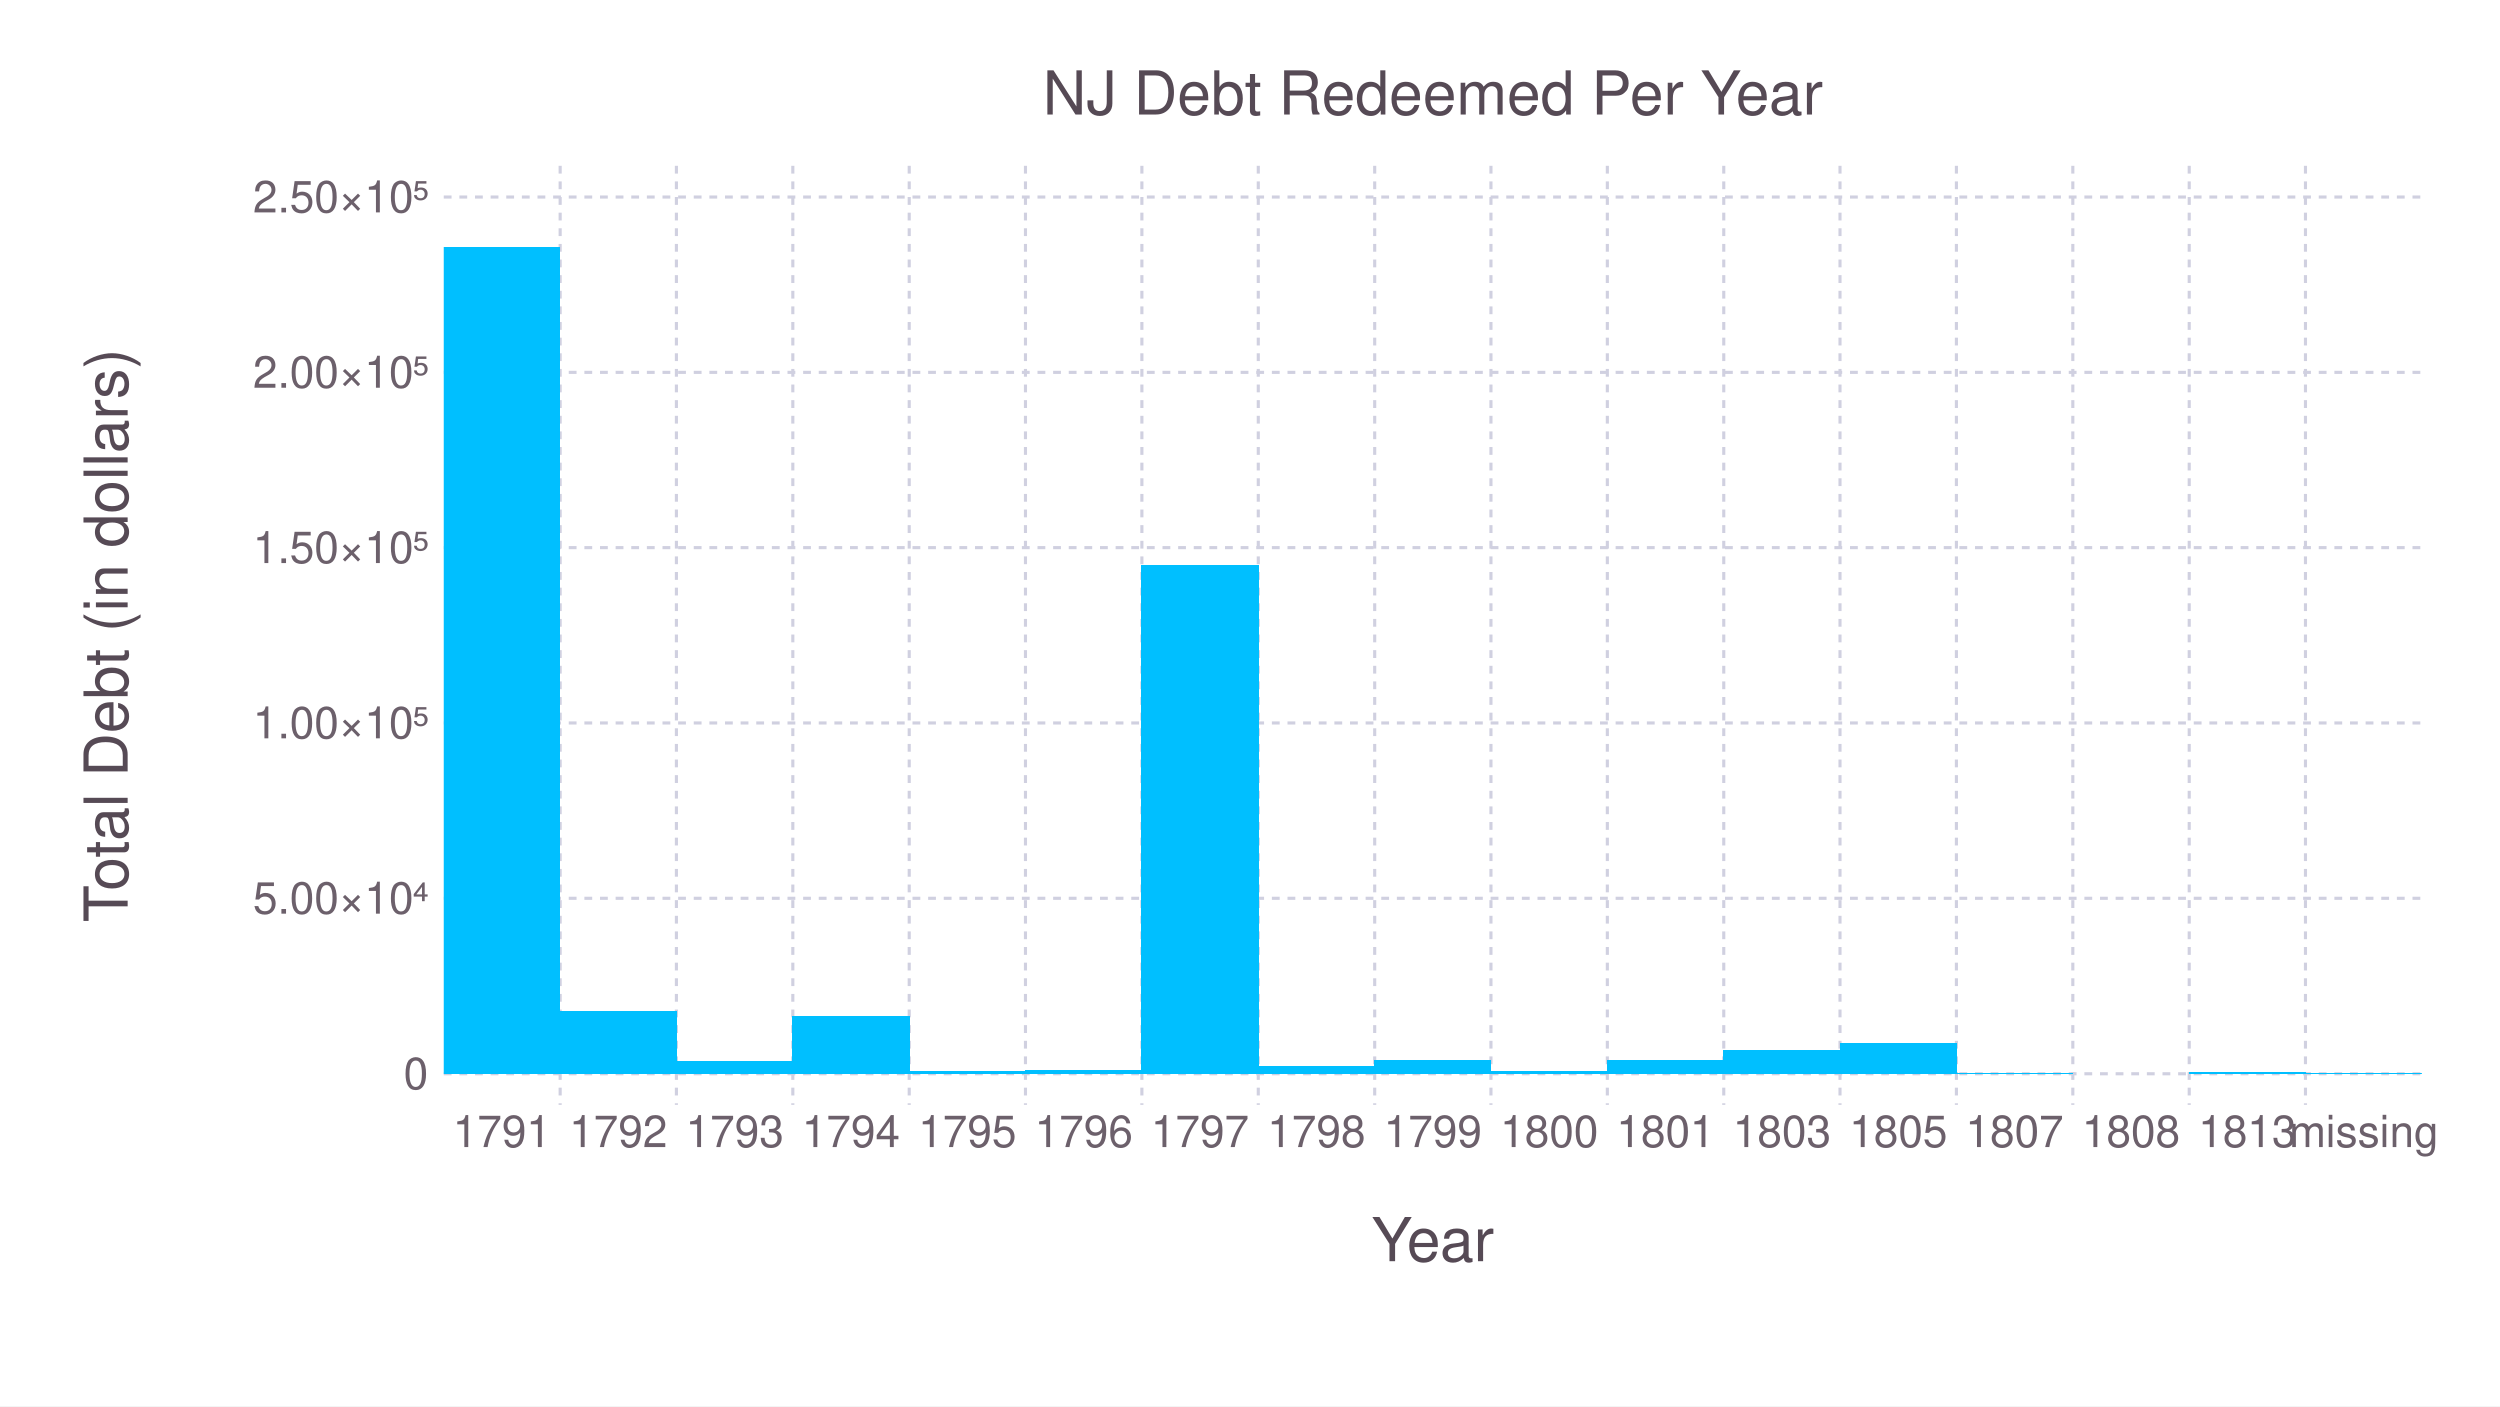
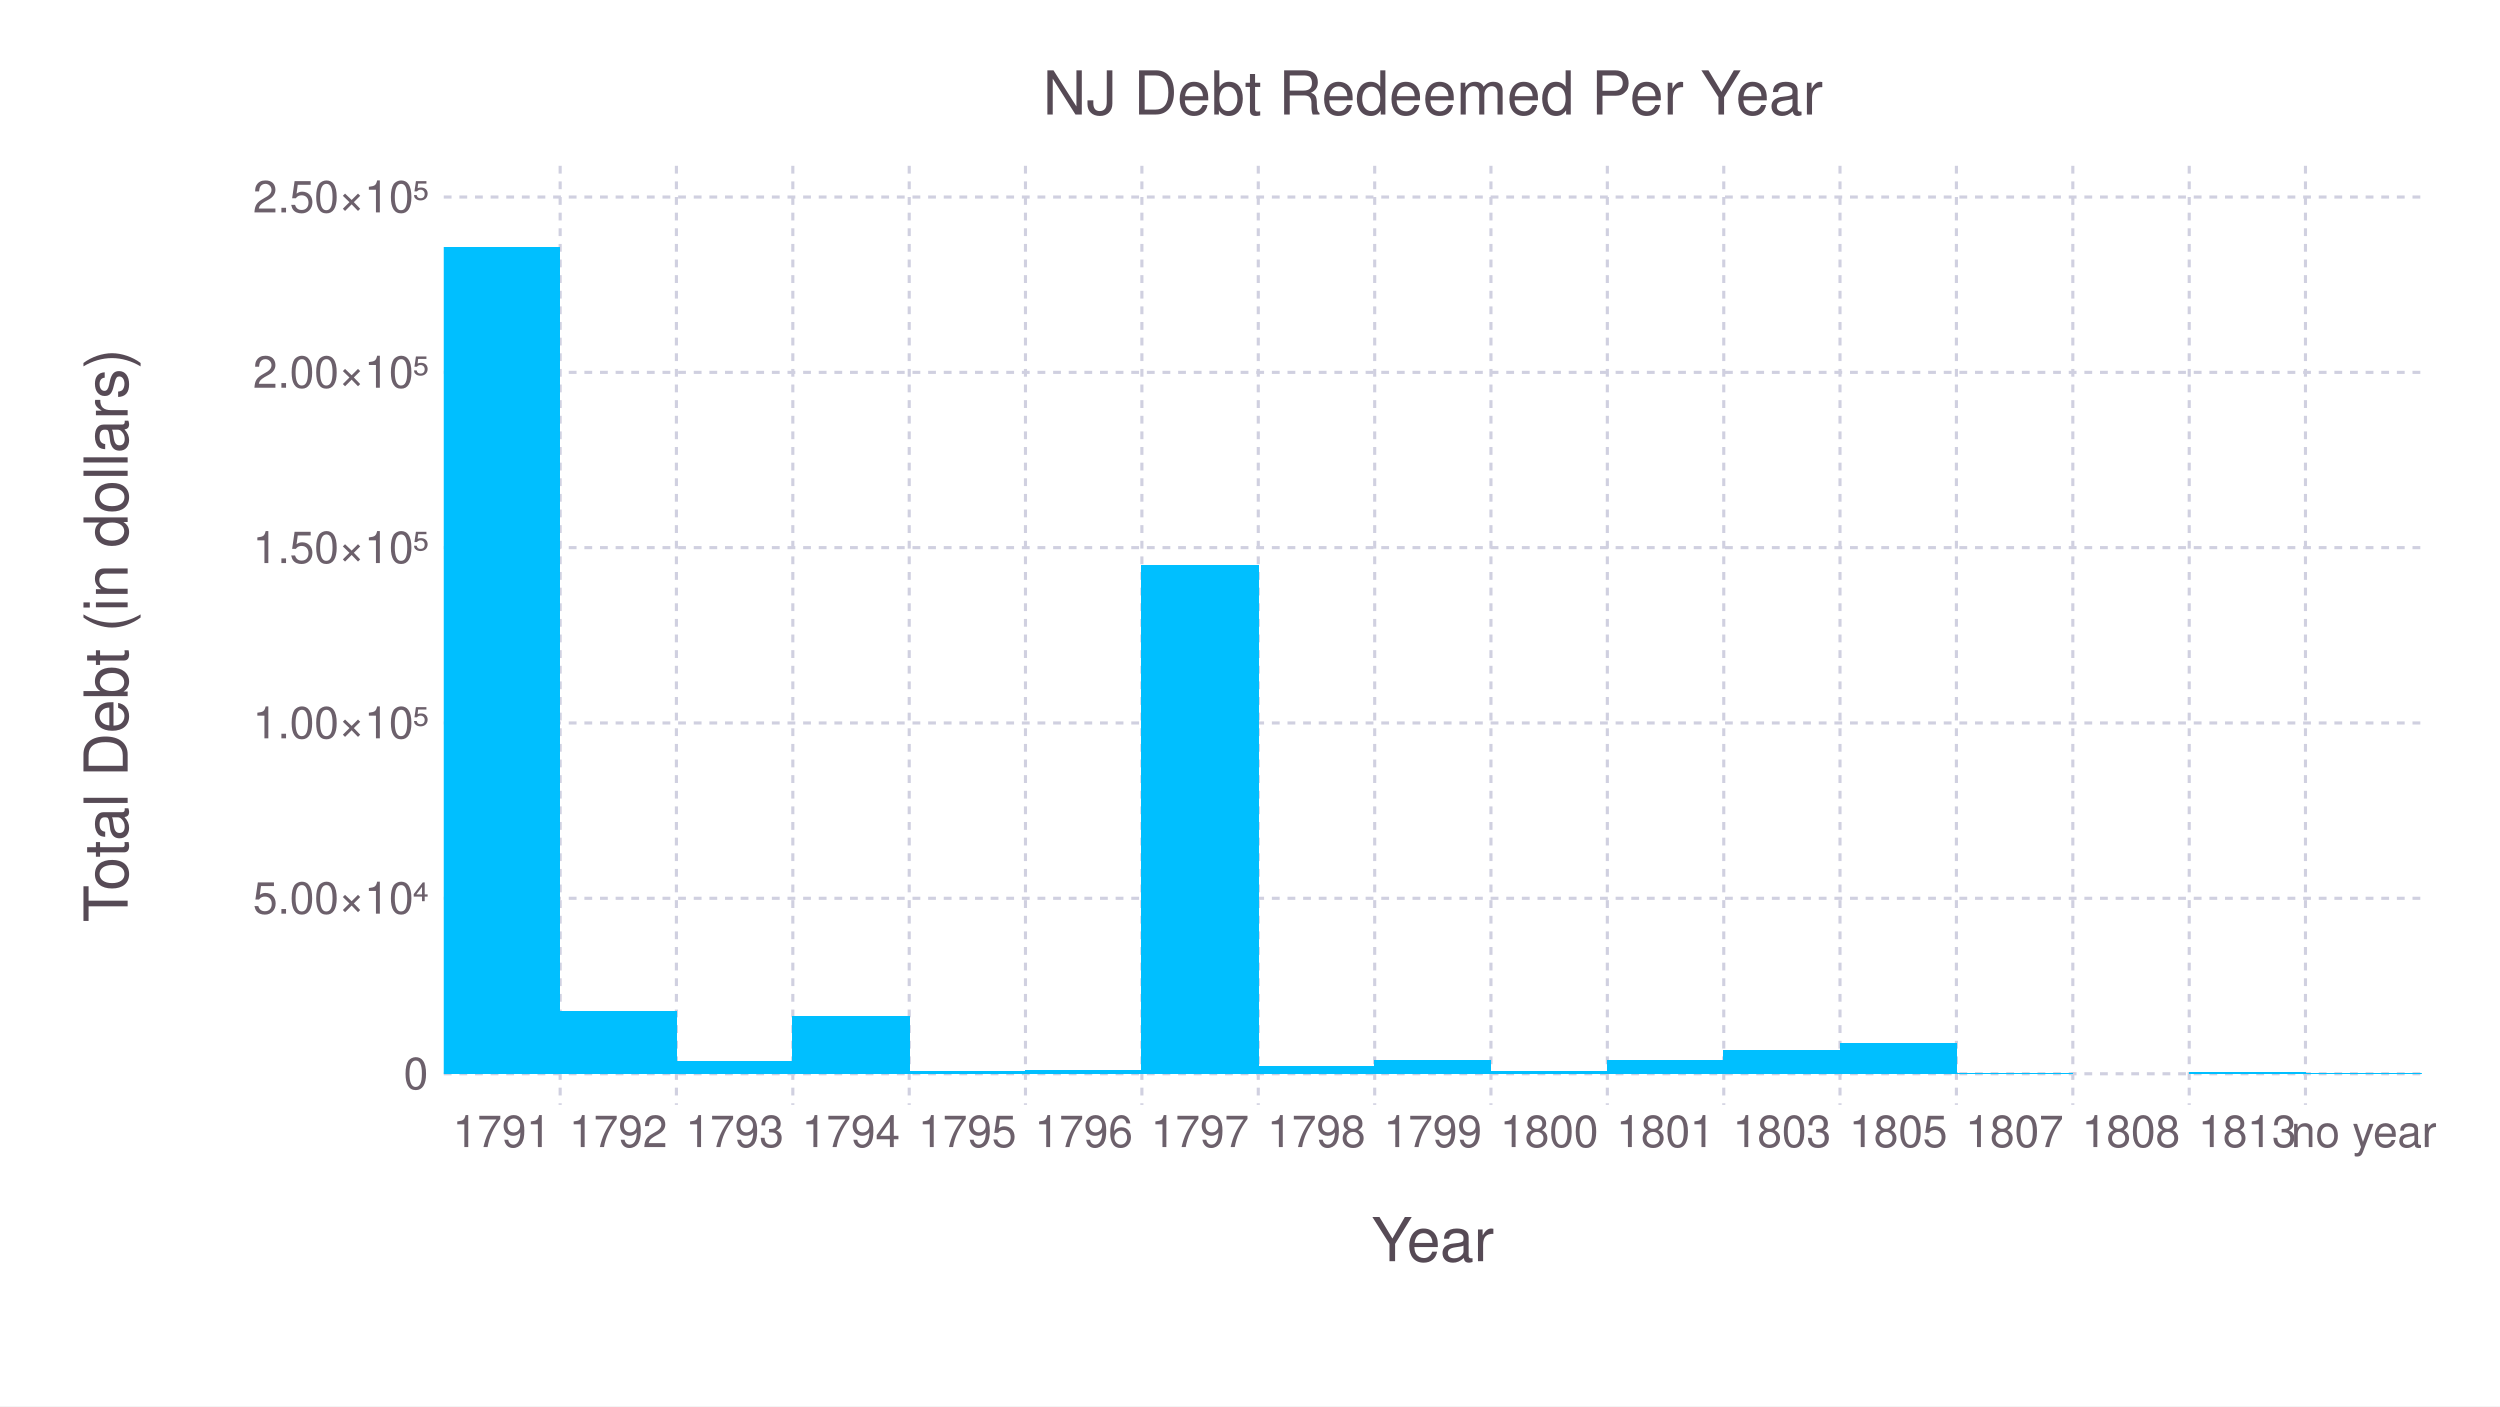
<svg xmlns="http://www.w3.org/2000/svg" version="1.2" width="160mm" height="90mm" viewBox="0 0 160 90" stroke="none" fill="#000000" stroke-width="0.3" font-size="3.88">
  <defs>
    <marker id="arrow" markerWidth="15" markerHeight="7" refX="5" refY="3.5" orient="auto" markerUnits="strokeWidth">
      <path d="M0,0 L15,3.5 L0,7 z" stroke="context-stroke" fill="context-stroke" />
    </marker>
  </defs>
-   <g stroke="#000000" stroke-opacity="0.000" fill="#FFFFFF" id="img-b54103d5-1">
+   <g stroke="#000000" stroke-opacity="0.000" fill="#FFFFFF" id="img-108470a1-1">
    <g transform="translate(80,45)">
      <path d="M-80,-45 L80,-45 80,45 -80,45  z" class="primitive" />
    </g>
  </g>
-   <g class="plotroot yscalable" id="img-b54103d5-2">
-     <g font-size="3.88" font-family="'PT Sans','Helvetica Neue','Helvetica',sans-serif" fill="#564A55" stroke="#000000" stroke-opacity="0.000" id="img-b54103d5-3">
+   <g class="plotroot yscalable" id="img-108470a1-2">
+     <g font-size="3.88" font-family="'PT Sans','Helvetica Neue','Helvetica',sans-serif" fill="#564A55" stroke="#000000" stroke-opacity="0.000" id="img-108470a1-3">
      <g transform="translate(91.7,78.39)">
        <g class="primitive">
          <text text-anchor="middle" dy="0.6em">Year</text>
        </g>
      </g>
    </g>
-     <g class="guide xlabels" font-size="2.82" font-family="'PT Sans Caption','Helvetica Neue','Helvetica',sans-serif" fill="#6C606B" id="img-b54103d5-4">
+     <g class="guide xlabels" font-size="2.82" font-family="'PT Sans Caption','Helvetica Neue','Helvetica',sans-serif" fill="#6C606B" id="img-108470a1-4">
      <g transform="translate(32.12,71.72)">
        <g class="primitive">
          <text text-anchor="middle" dy="0.6em">1791</text>
        </g>
      </g>
      <g transform="translate(39.57,71.72)">
        <g class="primitive">
          <text text-anchor="middle" dy="0.6em">1792</text>
        </g>
      </g>
      <g transform="translate(47.02,71.72)">
        <g class="primitive">
          <text text-anchor="middle" dy="0.6em">1793</text>
        </g>
      </g>
      <g transform="translate(54.46,71.72)">
        <g class="primitive">
          <text text-anchor="middle" dy="0.6em">1794</text>
        </g>
      </g>
      <g transform="translate(61.91,71.72)">
        <g class="primitive">
          <text text-anchor="middle" dy="0.6em">1795</text>
        </g>
      </g>
      <g transform="translate(69.36,71.72)">
        <g class="primitive">
          <text text-anchor="middle" dy="0.6em">1796</text>
        </g>
      </g>
      <g transform="translate(76.8,71.72)">
        <g class="primitive">
          <text text-anchor="middle" dy="0.6em">1797</text>
        </g>
      </g>
      <g transform="translate(84.25,71.72)">
        <g class="primitive">
          <text text-anchor="middle" dy="0.6em">1798</text>
        </g>
      </g>
      <g transform="translate(91.7,71.72)">
        <g class="primitive">
          <text text-anchor="middle" dy="0.6em">1799</text>
        </g>
      </g>
      <g transform="translate(99.15,71.72)">
        <g class="primitive">
          <text text-anchor="middle" dy="0.6em">1800</text>
        </g>
      </g>
      <g transform="translate(106.59,71.72)">
        <g class="primitive">
          <text text-anchor="middle" dy="0.6em">1801</text>
        </g>
      </g>
      <g transform="translate(114.04,71.72)">
        <g class="primitive">
          <text text-anchor="middle" dy="0.6em">1803</text>
        </g>
      </g>
      <g transform="translate(121.49,71.72)">
        <g class="primitive">
          <text text-anchor="middle" dy="0.6em">1805</text>
        </g>
      </g>
      <g transform="translate(128.93,71.72)">
        <g class="primitive">
          <text text-anchor="middle" dy="0.6em">1807</text>
        </g>
      </g>
      <g transform="translate(136.38,71.72)">
        <g class="primitive">
          <text text-anchor="middle" dy="0.6em">1808</text>
        </g>
      </g>
      <g transform="translate(143.83,71.72)">
        <g class="primitive">
          <text text-anchor="middle" dy="0.6em">1813</text>
        </g>
      </g>
      <g transform="translate(151.28,71.72)">
        <g class="primitive">
-           <text text-anchor="middle" dy="0.6em">missing</text>
-         </g>
-       </g>
-     </g>
-     <g clip-path="url(#img-b54103d5-5)">
-       <g id="img-b54103d5-6">
-         <g pointer-events="visible" stroke-width="0.3" fill="#000000" fill-opacity="0.000" stroke="#000000" stroke-opacity="0.000" class="guide background" id="img-b54103d5-7">
-           <g transform="translate(91.7,40.66)" id="img-b54103d5-8">
+           <text text-anchor="middle" dy="0.6em">no year</text>
+         </g>
+       </g>
+     </g>
+     <g clip-path="url(#img-108470a1-5)">
+       <g id="img-108470a1-6">
+         <g pointer-events="visible" stroke-width="0.3" fill="#000000" fill-opacity="0.000" stroke="#000000" stroke-opacity="0.000" class="guide background" id="img-108470a1-7">
+           <g transform="translate(91.7,40.66)" id="img-108470a1-8">
            <path d="M-63.3,-30.05 L63.3,-30.05 63.3,30.05 -63.3,30.05  z" class="primitive" />
          </g>
        </g>
-         <g class="guide ygridlines xfixed" stroke-dasharray="0.5,0.5" stroke-width="0.2" stroke="#D0D0E0" id="img-b54103d5-9">
-           <g transform="translate(91.7,68.72)" id="img-b54103d5-10">
-             <path fill="none" d="M-63.3,0 L63.3,0 " class="primitive" />
-           </g>
-           <g transform="translate(91.7,57.49)" id="img-b54103d5-11">
-             <path fill="none" d="M-63.3,0 L63.3,0 " class="primitive" />
-           </g>
-           <g transform="translate(91.7,46.27)" id="img-b54103d5-12">
-             <path fill="none" d="M-63.3,0 L63.3,0 " class="primitive" />
-           </g>
-           <g transform="translate(91.7,35.05)" id="img-b54103d5-13">
-             <path fill="none" d="M-63.3,0 L63.3,0 " class="primitive" />
-           </g>
-           <g transform="translate(91.7,23.83)" id="img-b54103d5-14">
-             <path fill="none" d="M-63.3,0 L63.3,0 " class="primitive" />
-           </g>
-           <g transform="translate(91.7,12.61)" id="img-b54103d5-15">
-             <path fill="none" d="M-63.3,0 L63.3,0 " class="primitive" />
-           </g>
-         </g>
-         <g class="guide xgridlines yfixed" stroke-dasharray="0.5,0.5" stroke-width="0.2" stroke="#D0D0E0" id="img-b54103d5-16">
-           <g transform="translate(35.85,40.66)" id="img-b54103d5-17">
-             <path fill="none" d="M0,-30.05 L0,30.05 " class="primitive" />
-           </g>
-           <g transform="translate(43.29,40.66)" id="img-b54103d5-18">
-             <path fill="none" d="M0,-30.05 L0,30.05 " class="primitive" />
-           </g>
-           <g transform="translate(50.74,40.66)" id="img-b54103d5-19">
-             <path fill="none" d="M0,-30.05 L0,30.05 " class="primitive" />
-           </g>
-           <g transform="translate(58.19,40.66)" id="img-b54103d5-20">
-             <path fill="none" d="M0,-30.05 L0,30.05 " class="primitive" />
-           </g>
-           <g transform="translate(65.63,40.66)" id="img-b54103d5-21">
-             <path fill="none" d="M0,-30.05 L0,30.05 " class="primitive" />
-           </g>
-           <g transform="translate(73.08,40.66)" id="img-b54103d5-22">
-             <path fill="none" d="M0,-30.05 L0,30.05 " class="primitive" />
-           </g>
-           <g transform="translate(80.53,40.66)" id="img-b54103d5-23">
-             <path fill="none" d="M0,-30.05 L0,30.05 " class="primitive" />
-           </g>
-           <g transform="translate(87.98,40.66)" id="img-b54103d5-24">
-             <path fill="none" d="M0,-30.05 L0,30.05 " class="primitive" />
-           </g>
-           <g transform="translate(95.42,40.66)" id="img-b54103d5-25">
-             <path fill="none" d="M0,-30.05 L0,30.05 " class="primitive" />
-           </g>
-           <g transform="translate(102.87,40.66)" id="img-b54103d5-26">
-             <path fill="none" d="M0,-30.05 L0,30.05 " class="primitive" />
-           </g>
-           <g transform="translate(110.32,40.66)" id="img-b54103d5-27">
-             <path fill="none" d="M0,-30.05 L0,30.05 " class="primitive" />
-           </g>
-           <g transform="translate(117.76,40.66)" id="img-b54103d5-28">
-             <path fill="none" d="M0,-30.05 L0,30.05 " class="primitive" />
-           </g>
-           <g transform="translate(125.21,40.66)" id="img-b54103d5-29">
-             <path fill="none" d="M0,-30.05 L0,30.05 " class="primitive" />
-           </g>
-           <g transform="translate(132.66,40.66)" id="img-b54103d5-30">
-             <path fill="none" d="M0,-30.05 L0,30.05 " class="primitive" />
-           </g>
-           <g transform="translate(140.11,40.66)" id="img-b54103d5-31">
-             <path fill="none" d="M0,-30.05 L0,30.05 " class="primitive" />
-           </g>
-           <g transform="translate(147.55,40.66)" id="img-b54103d5-32">
-             <path fill="none" d="M0,-30.05 L0,30.05 " class="primitive" />
-           </g>
-         </g>
-         <g class="plotpanel" id="img-b54103d5-33">
-           <g shape-rendering="crispEdges" stroke-width="0.3" id="img-b54103d5-34">
-             <g class="geometry" fill-opacity="1" stroke="#000000" stroke-opacity="0.000" fill="#00BFFF" id="img-b54103d5-35">
-               <g transform="translate(32.12,42.26)" id="img-b54103d5-36">
+         <g class="guide ygridlines xfixed" stroke-dasharray="0.5,0.5" stroke-width="0.2" stroke="#D0D0E0" id="img-108470a1-9">
+           <g transform="translate(91.7,68.72)" id="img-108470a1-10">
+             <path fill="none" d="M-63.3,0 L63.3,0 " class="primitive" />
+           </g>
+           <g transform="translate(91.7,57.49)" id="img-108470a1-11">
+             <path fill="none" d="M-63.3,0 L63.3,0 " class="primitive" />
+           </g>
+           <g transform="translate(91.7,46.27)" id="img-108470a1-12">
+             <path fill="none" d="M-63.3,0 L63.3,0 " class="primitive" />
+           </g>
+           <g transform="translate(91.7,35.05)" id="img-108470a1-13">
+             <path fill="none" d="M-63.3,0 L63.3,0 " class="primitive" />
+           </g>
+           <g transform="translate(91.7,23.83)" id="img-108470a1-14">
+             <path fill="none" d="M-63.3,0 L63.3,0 " class="primitive" />
+           </g>
+           <g transform="translate(91.7,12.61)" id="img-108470a1-15">
+             <path fill="none" d="M-63.3,0 L63.3,0 " class="primitive" />
+           </g>
+         </g>
+         <g class="guide xgridlines yfixed" stroke-dasharray="0.5,0.5" stroke-width="0.2" stroke="#D0D0E0" id="img-108470a1-16">
+           <g transform="translate(35.85,40.66)" id="img-108470a1-17">
+             <path fill="none" d="M0,-30.05 L0,30.05 " class="primitive" />
+           </g>
+           <g transform="translate(43.29,40.66)" id="img-108470a1-18">
+             <path fill="none" d="M0,-30.05 L0,30.05 " class="primitive" />
+           </g>
+           <g transform="translate(50.74,40.66)" id="img-108470a1-19">
+             <path fill="none" d="M0,-30.05 L0,30.05 " class="primitive" />
+           </g>
+           <g transform="translate(58.19,40.66)" id="img-108470a1-20">
+             <path fill="none" d="M0,-30.05 L0,30.05 " class="primitive" />
+           </g>
+           <g transform="translate(65.63,40.66)" id="img-108470a1-21">
+             <path fill="none" d="M0,-30.05 L0,30.05 " class="primitive" />
+           </g>
+           <g transform="translate(73.08,40.66)" id="img-108470a1-22">
+             <path fill="none" d="M0,-30.05 L0,30.05 " class="primitive" />
+           </g>
+           <g transform="translate(80.53,40.66)" id="img-108470a1-23">
+             <path fill="none" d="M0,-30.05 L0,30.05 " class="primitive" />
+           </g>
+           <g transform="translate(87.98,40.66)" id="img-108470a1-24">
+             <path fill="none" d="M0,-30.05 L0,30.05 " class="primitive" />
+           </g>
+           <g transform="translate(95.42,40.66)" id="img-108470a1-25">
+             <path fill="none" d="M0,-30.05 L0,30.05 " class="primitive" />
+           </g>
+           <g transform="translate(102.87,40.66)" id="img-108470a1-26">
+             <path fill="none" d="M0,-30.05 L0,30.05 " class="primitive" />
+           </g>
+           <g transform="translate(110.32,40.66)" id="img-108470a1-27">
+             <path fill="none" d="M0,-30.05 L0,30.05 " class="primitive" />
+           </g>
+           <g transform="translate(117.76,40.66)" id="img-108470a1-28">
+             <path fill="none" d="M0,-30.05 L0,30.05 " class="primitive" />
+           </g>
+           <g transform="translate(125.21,40.66)" id="img-108470a1-29">
+             <path fill="none" d="M0,-30.05 L0,30.05 " class="primitive" />
+           </g>
+           <g transform="translate(132.66,40.66)" id="img-108470a1-30">
+             <path fill="none" d="M0,-30.05 L0,30.05 " class="primitive" />
+           </g>
+           <g transform="translate(140.11,40.66)" id="img-108470a1-31">
+             <path fill="none" d="M0,-30.05 L0,30.05 " class="primitive" />
+           </g>
+           <g transform="translate(147.55,40.66)" id="img-108470a1-32">
+             <path fill="none" d="M0,-30.05 L0,30.05 " class="primitive" />
+           </g>
+         </g>
+         <g class="plotpanel" id="img-108470a1-33">
+           <g shape-rendering="crispEdges" stroke-width="0.3" id="img-108470a1-34">
+             <g class="geometry" fill-opacity="1" stroke="#000000" stroke-opacity="0.000" fill="#00BFFF" id="img-108470a1-35">
+               <g transform="translate(32.12,42.26)" id="img-108470a1-36">
                <path d="M-3.75,-26.45 L3.75,-26.45 3.75,26.45 -3.75,26.45  z" class="primitive" />
              </g>
-               <g transform="translate(39.57,66.71)" id="img-b54103d5-37">
+               <g transform="translate(39.57,66.71)" id="img-108470a1-37">
                <path d="M-3.75,-2.01 L3.75,-2.01 3.75,2.01 -3.75,2.01  z" class="primitive" />
              </g>
-               <g transform="translate(47.02,68.3)" id="img-b54103d5-38">
+               <g transform="translate(47.02,68.3)" id="img-108470a1-38">
                <path d="M-3.75,-0.41 L3.75,-0.41 3.75,0.41 -3.75,0.41  z" class="primitive" />
              </g>
-               <g transform="translate(54.46,66.86)" id="img-b54103d5-39">
+               <g transform="translate(54.46,66.86)" id="img-108470a1-39">
                <path d="M-3.75,-1.85 L3.75,-1.85 3.75,1.85 -3.75,1.85  z" class="primitive" />
              </g>
-               <g transform="translate(61.91,68.62)" id="img-b54103d5-40">
+               <g transform="translate(61.91,68.62)" id="img-108470a1-40">
                <path d="M-3.75,-0.09 L3.75,-0.09 3.75,0.09 -3.75,0.09  z" class="primitive" />
              </g>
-               <g transform="translate(69.36,68.6)" id="img-b54103d5-41">
+               <g transform="translate(69.36,68.6)" id="img-108470a1-41">
                <path d="M-3.75,-0.11 L3.75,-0.11 3.75,0.11 -3.75,0.11  z" class="primitive" />
              </g>
-               <g transform="translate(76.8,52.43)" id="img-b54103d5-42">
+               <g transform="translate(76.8,52.43)" id="img-108470a1-42">
                <path d="M-3.75,-16.28 L3.75,-16.28 3.75,16.28 -3.75,16.28  z" class="primitive" />
              </g>
-               <g transform="translate(84.25,68.46)" id="img-b54103d5-43">
+               <g transform="translate(84.25,68.46)" id="img-108470a1-43">
                <path d="M-3.75,-0.25 L3.75,-0.25 3.75,0.25 -3.75,0.25  z" class="primitive" />
              </g>
-               <g transform="translate(91.7,68.28)" id="img-b54103d5-44">
+               <g transform="translate(91.7,68.28)" id="img-108470a1-44">
                <path d="M-3.75,-0.43 L3.75,-0.43 3.75,0.43 -3.75,0.43  z" class="primitive" />
              </g>
-               <g transform="translate(99.15,68.62)" id="img-b54103d5-45">
+               <g transform="translate(99.15,68.62)" id="img-108470a1-45">
                <path d="M-3.75,-0.09 L3.75,-0.09 3.75,0.09 -3.75,0.09  z" class="primitive" />
              </g>
-               <g transform="translate(106.59,68.28)" id="img-b54103d5-46">
+               <g transform="translate(106.59,68.28)" id="img-108470a1-46">
                <path d="M-3.75,-0.43 L3.75,-0.43 3.75,0.43 -3.75,0.43  z" class="primitive" />
              </g>
-               <g transform="translate(114.04,67.94)" id="img-b54103d5-47">
+               <g transform="translate(114.04,67.94)" id="img-108470a1-47">
                <path d="M-3.75,-0.77 L3.75,-0.77 3.75,0.77 -3.75,0.77  z" class="primitive" />
              </g>
-               <g transform="translate(121.49,67.73)" id="img-b54103d5-48">
+               <g transform="translate(121.49,67.73)" id="img-108470a1-48">
                <path d="M-3.75,-0.98 L3.75,-0.98 3.75,0.98 -3.75,0.98  z" class="primitive" />
              </g>
-               <g transform="translate(128.93,68.7)" id="img-b54103d5-49">
+               <g transform="translate(128.93,68.7)" id="img-108470a1-49">
                <path d="M-3.75,-0.02 L3.75,-0.02 3.75,0.02 -3.75,0.02  z" class="primitive" />
              </g>
-               <g transform="translate(136.38,68.72)" id="img-b54103d5-50">
+               <g transform="translate(136.38,68.72)" id="img-108470a1-50">
                <path d="M-3.75,-0 L3.75,-0 3.75,0 -3.75,0  z" class="primitive" />
              </g>
-               <g transform="translate(143.83,68.67)" id="img-b54103d5-51">
+               <g transform="translate(143.83,68.67)" id="img-108470a1-51">
                <path d="M-3.75,-0.05 L3.75,-0.05 3.75,0.05 -3.75,0.05  z" class="primitive" />
              </g>
-               <g transform="translate(151.28,68.69)" id="img-b54103d5-52">
+               <g transform="translate(151.28,68.69)" id="img-108470a1-52">
                <path d="M-3.75,-0.03 L3.75,-0.03 3.75,0.03 -3.75,0.03  z" class="primitive" />
              </g>
            </g>
          </g>
        </g>
      </g>
    </g>
-     <g class="guide ylabels" font-size="2.82" font-family="'PT Sans Caption','Helvetica Neue','Helvetica',sans-serif" fill="#6C606B" id="img-b54103d5-53">
-       <g transform="translate(27.4,68.72)" id="img-b54103d5-54">
+     <g class="guide ylabels" font-size="2.82" font-family="'PT Sans Caption','Helvetica Neue','Helvetica',sans-serif" fill="#6C606B" id="img-108470a1-53">
+       <g transform="translate(27.4,68.72)" id="img-108470a1-54">
        <g class="primitive">
          <text text-anchor="end" dy="0.35em">0</text>
        </g>
      </g>
-       <g transform="translate(27.4,57.49)" id="img-b54103d5-55">
+       <g transform="translate(27.4,57.49)" id="img-108470a1-55">
        <g class="primitive">
          <text text-anchor="end" dy="0.35em">5.00×10⁴</text>
        </g>
      </g>
-       <g transform="translate(27.4,46.27)" id="img-b54103d5-56">
+       <g transform="translate(27.4,46.27)" id="img-108470a1-56">
        <g class="primitive">
          <text text-anchor="end" dy="0.35em">1.00×10⁵</text>
        </g>
      </g>
-       <g transform="translate(27.4,35.05)" id="img-b54103d5-57">
+       <g transform="translate(27.4,35.05)" id="img-108470a1-57">
        <g class="primitive">
          <text text-anchor="end" dy="0.35em">1.50×10⁵</text>
        </g>
      </g>
-       <g transform="translate(27.4,23.83)" id="img-b54103d5-58">
+       <g transform="translate(27.4,23.83)" id="img-108470a1-58">
        <g class="primitive">
          <text text-anchor="end" dy="0.35em">2.00×10⁵</text>
        </g>
      </g>
-       <g transform="translate(27.4,12.61)" id="img-b54103d5-59">
+       <g transform="translate(27.4,12.61)" id="img-108470a1-59">
        <g class="primitive">
          <text text-anchor="end" dy="0.35em">2.50×10⁵</text>
        </g>
      </g>
    </g>
-     <g font-size="3.88" font-family="'PT Sans','Helvetica Neue','Helvetica',sans-serif" fill="#564A55" stroke="#000000" stroke-opacity="0.000" id="img-b54103d5-60">
-       <g transform="translate(8.81,38.66)" id="img-b54103d5-61">
+     <g font-size="3.88" font-family="'PT Sans','Helvetica Neue','Helvetica',sans-serif" fill="#564A55" stroke="#000000" stroke-opacity="0.000" id="img-108470a1-60">
+       <g transform="translate(8.81,38.66)" id="img-108470a1-61">
        <g class="primitive">
          <text text-anchor="middle" dy="0.35em" transform="rotate(-90,0, 2)">Total Debt (in dollars)</text>
        </g>
      </g>
    </g>
-     <g font-size="3.88" font-family="'PT Sans','Helvetica Neue','Helvetica',sans-serif" fill="#564A55" stroke="#000000" stroke-opacity="0.000" id="img-b54103d5-62">
-       <g transform="translate(91.7,5)" id="img-b54103d5-63">
+     <g font-size="3.88" font-family="'PT Sans','Helvetica Neue','Helvetica',sans-serif" fill="#564A55" stroke="#000000" stroke-opacity="0.000" id="img-108470a1-62">
+       <g transform="translate(91.7,5)" id="img-108470a1-63">
        <g class="primitive">
          <text text-anchor="middle" dy="0.6em">NJ Debt Redeemed Per Year</text>
        </g>
      </g>
    </g>
  </g>
  <defs>
-     <clipPath id="img-b54103d5-5">
+     <clipPath id="img-108470a1-5">
      <path d="M28.4,10.61 L155,10.61 155,70.72 28.4,70.72 " />
    </clipPath>
  </defs>
</svg>
